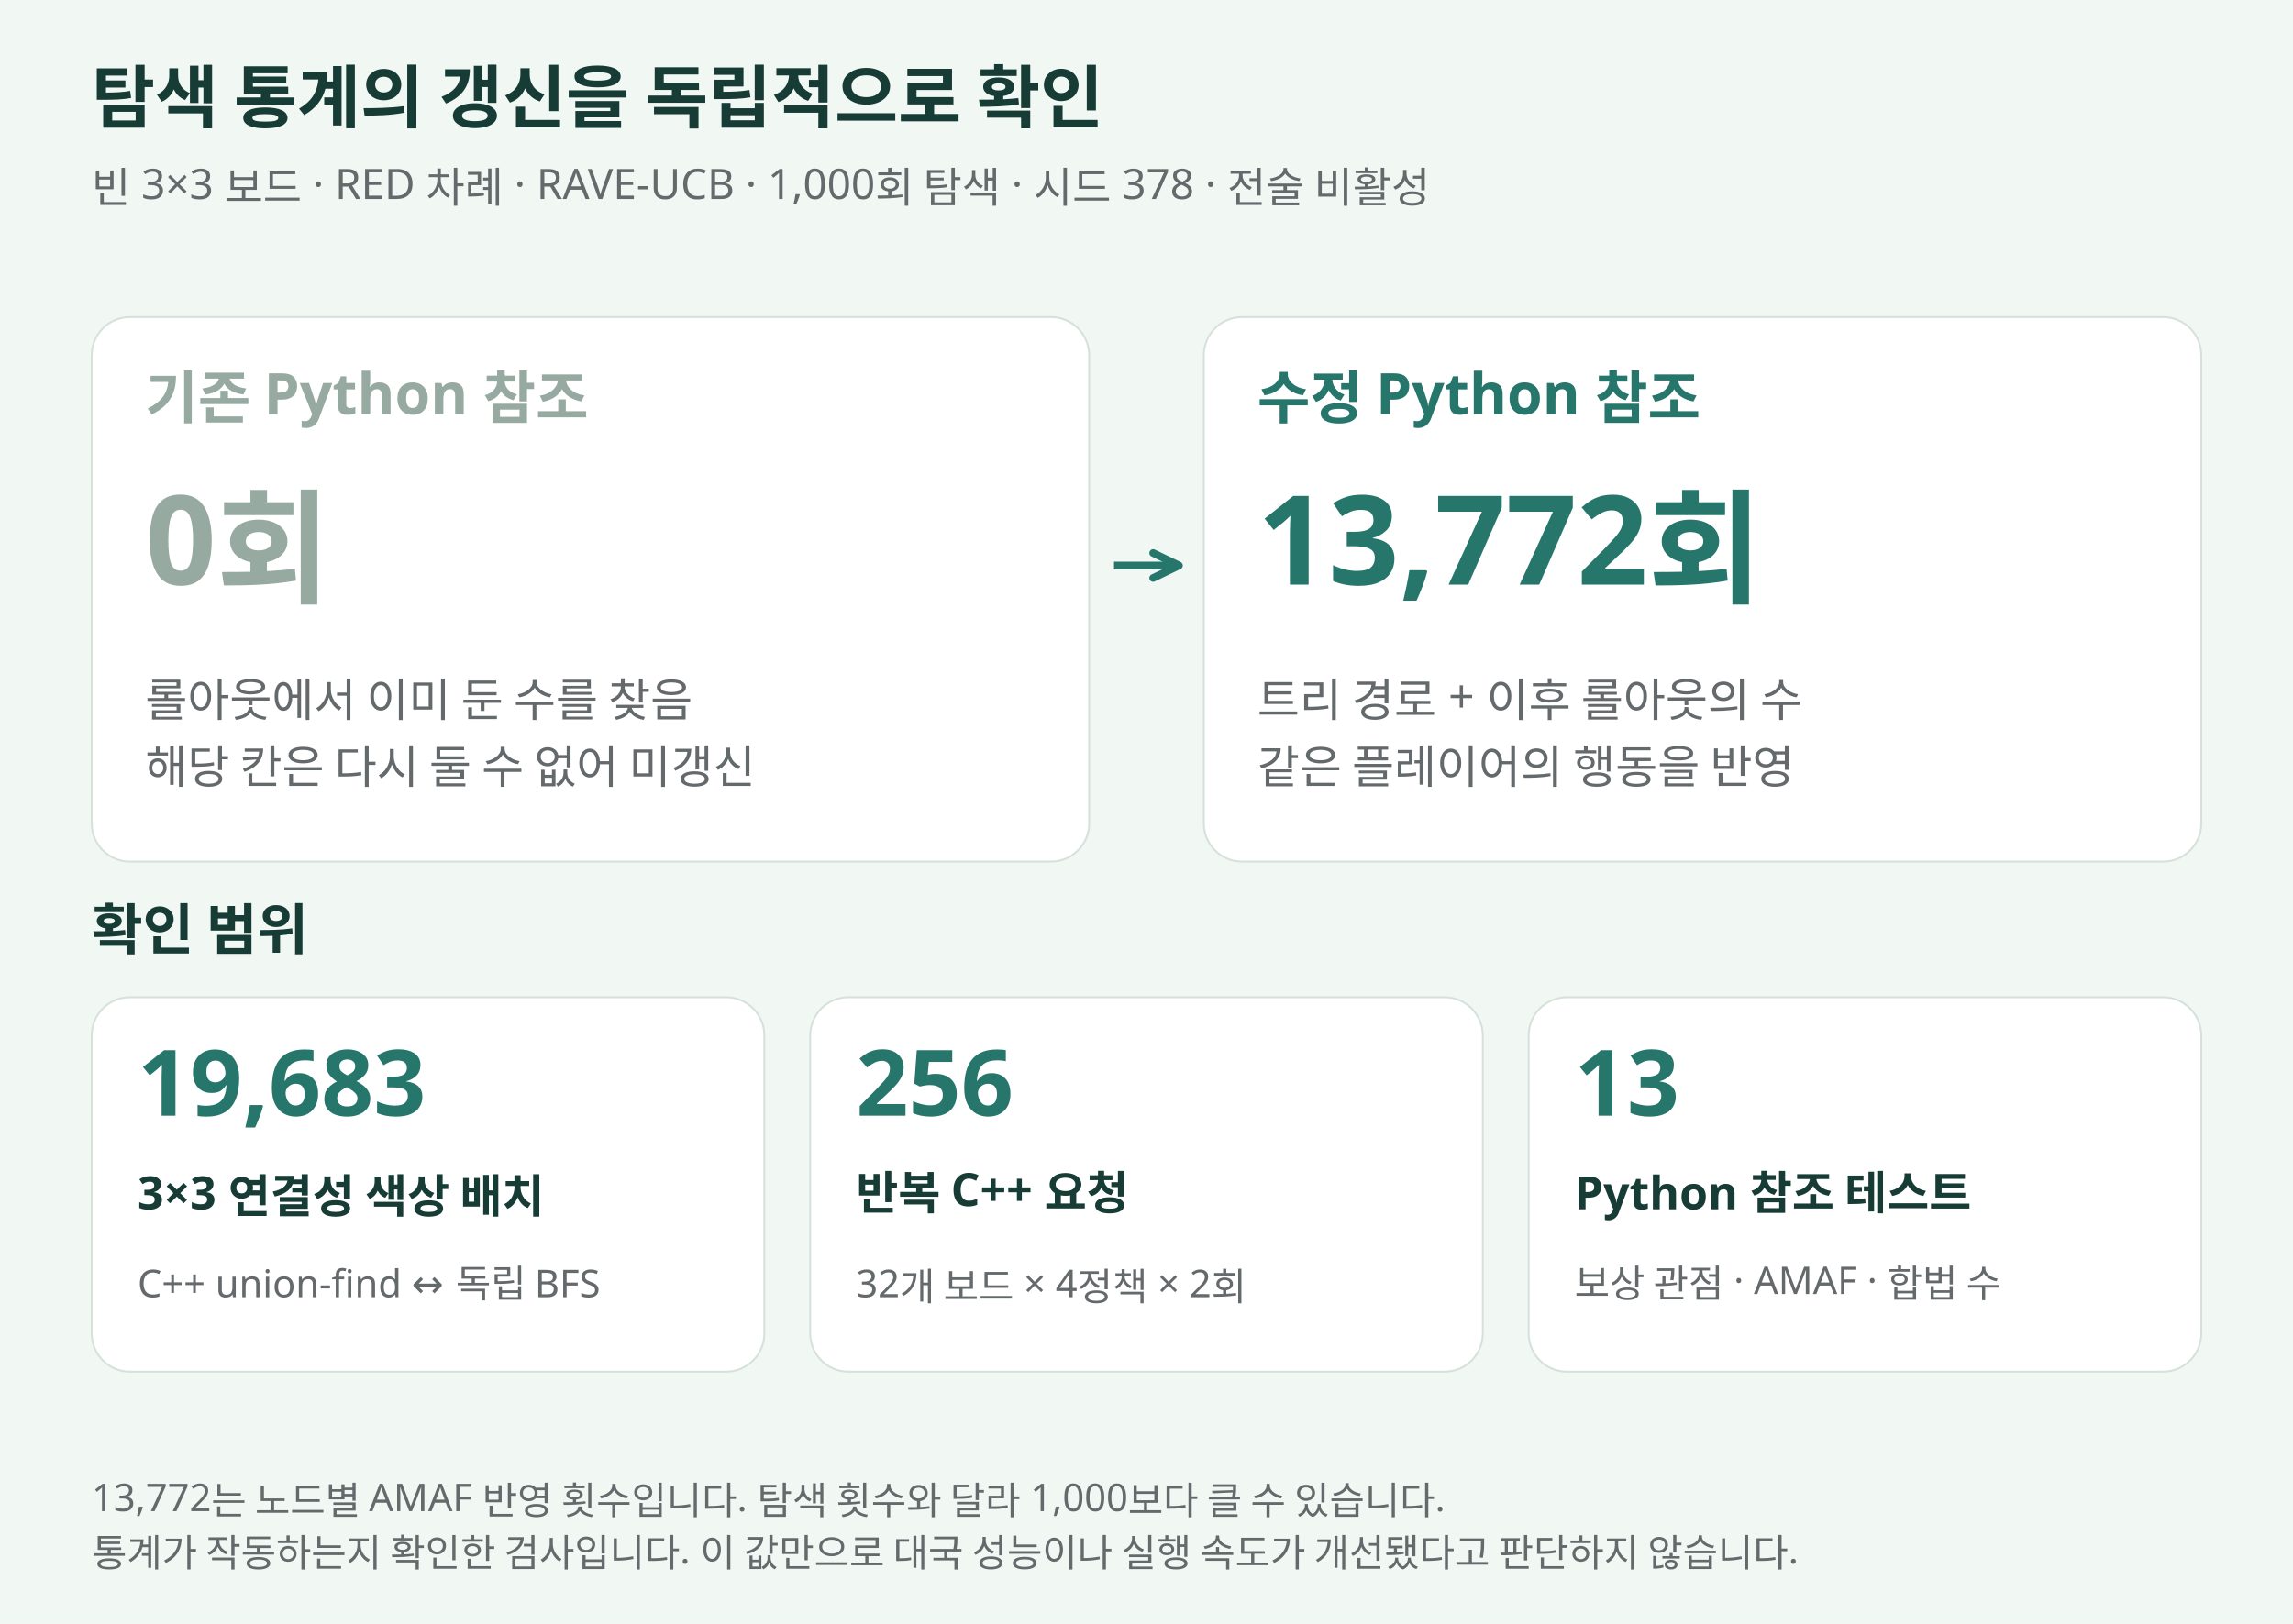
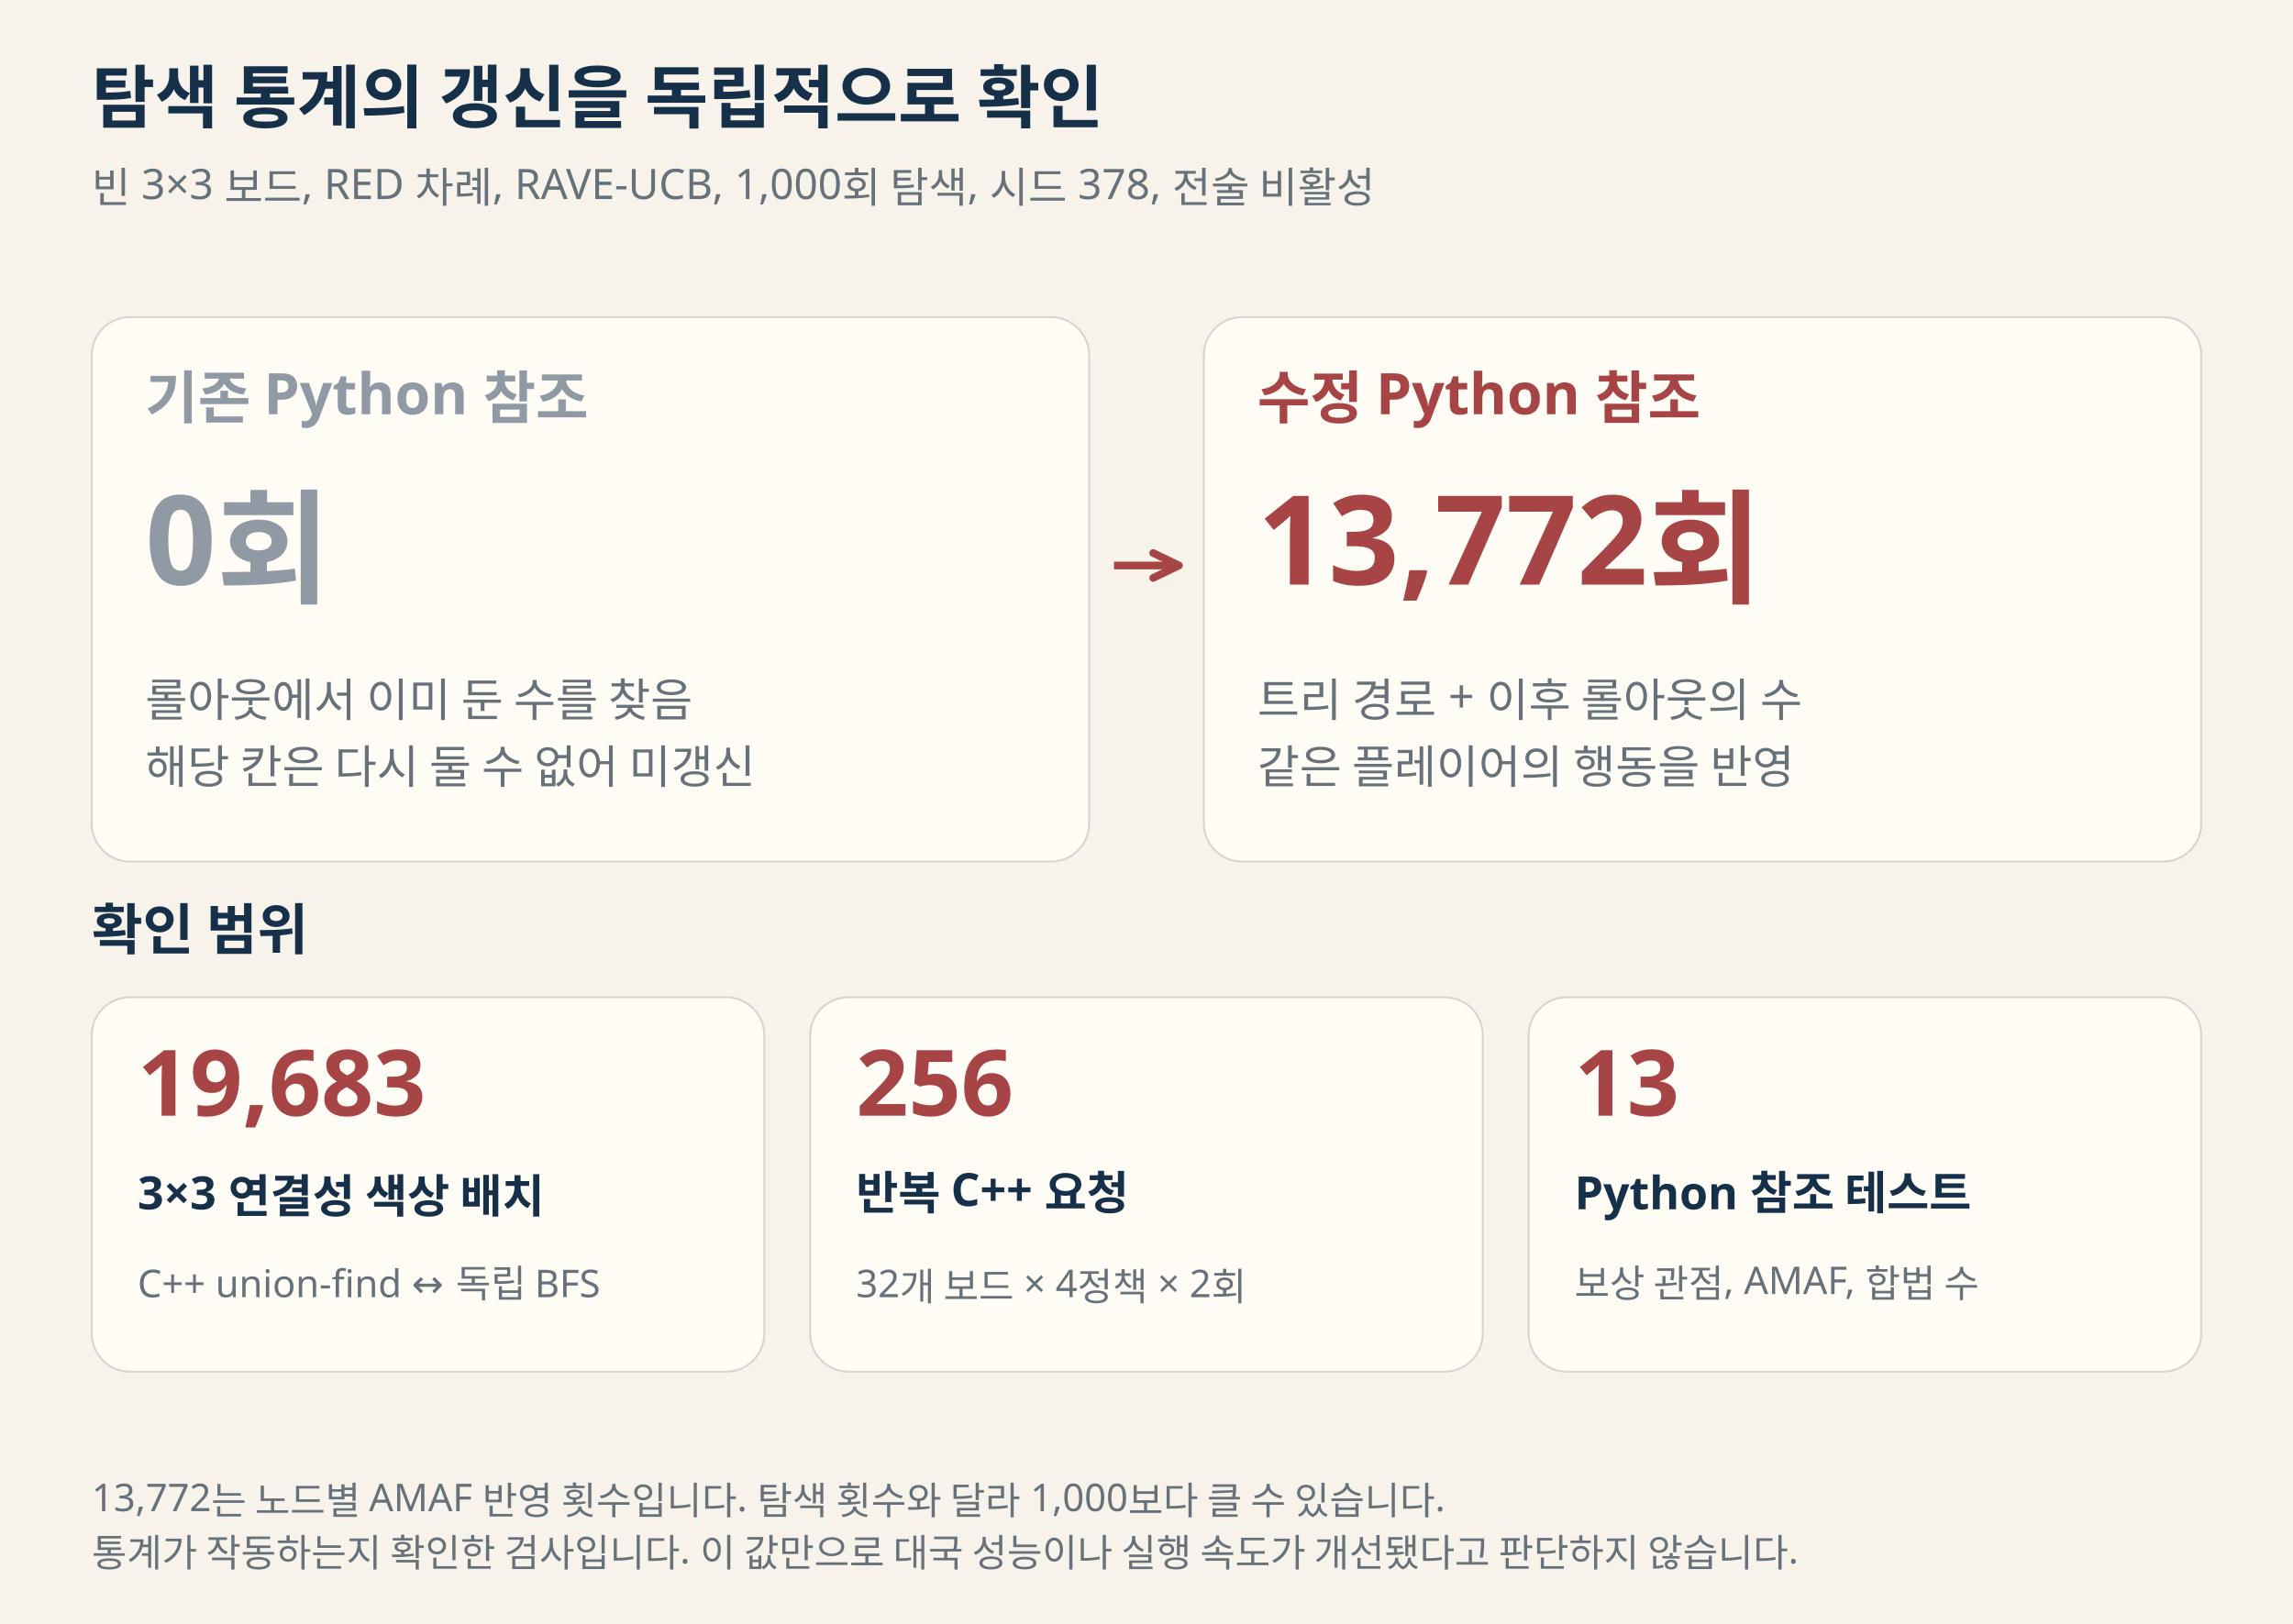
<svg xmlns="http://www.w3.org/2000/svg" width="1200" height="850" viewBox="0 0 1200 850" role="img" aria-labelledby="title desc">
  <style>text{font-family:'Noto Sans KR', 'Malgun Gothic', 'Apple SD Gothic Neo', sans-serif;font-variant-numeric:tabular-nums}</style>
-   <rect x="0" y="0" width="1200" height="850" fill="#F1F7F3" rx="0" stroke-width="1" />
-   <text x="48" y="64" fill="#173B35" font-size="36" font-weight="750" text-anchor="start">탐색 통계의 갱신을 독립적으로 확인</text>
-   <text x="48" y="106" fill="#64696B" font-size="22" font-weight="400" text-anchor="start">빈 3×3 보드 · RED 차례 · RAVE-UCB · 1,000회 탐색 · 시드 378 · 전술 비활성</text>
-   <rect x="48" y="166" width="522" height="285" fill="#FFFFFF" rx="20" stroke="#D6E1DC" stroke-width="1" />
-   <text x="76" y="219" fill="#97AAA2" font-size="30" font-weight="750" text-anchor="start">기존 Python 참조</text>
-   <text x="76" y="306" fill="#97AAA2" font-size="65" font-weight="750" text-anchor="start">0회</text>
-   <text x="76" y="375" fill="#64696B" font-size="24" font-weight="400" text-anchor="start">롤아웃에서 이미 둔 수를 찾음</text>
-   <text x="76" y="410" fill="#64696B" font-size="24" font-weight="400" text-anchor="start">해당 칸은 다시 둘 수 없어 미갱신</text>
-   <rect x="630" y="166" width="522" height="285" fill="#FFFFFF" rx="20" stroke="#D6E1DC" stroke-width="1" />
-   <text x="658" y="219" fill="#26766B" font-size="30" font-weight="750" text-anchor="start">수정 Python 참조</text>
-   <text x="658" y="306" fill="#26766B" font-size="65" font-weight="750" text-anchor="start">13,772회</text>
-   <text x="658" y="375" fill="#64696B" font-size="24" font-weight="400" text-anchor="start">트리 경로 + 이후 롤아웃의 수</text>
-   <text x="658" y="410" fill="#64696B" font-size="24" font-weight="400" text-anchor="start">같은 플레이어의 행동을 반영</text>
-   <line x1="583" y1="296" x2="617" y2="296" stroke="#26766B" stroke-width="4" />
-   <path d="M603.493,302.524 L617.000,296.000 L603.493,289.476" fill="none" stroke="#26766B" stroke-width="4" stroke-linecap="round" stroke-linejoin="round" />
-   <text x="48" y="497" fill="#173B35" font-size="29" font-weight="750" text-anchor="start">확인 범위</text>
-   <rect x="48" y="522" width="352" height="196" fill="#FFFFFF" rx="20" stroke="#D6E1DC" stroke-width="1" />
-   <text x="72" y="584" fill="#26766B" font-size="48" font-weight="750" text-anchor="start">19,683</text>
-   <text x="72" y="633" fill="#173B35" font-size="24" font-weight="700" text-anchor="start">3×3 연결성 색상 배치</text>
-   <text x="72" y="679" fill="#64696B" font-size="20" font-weight="400" text-anchor="start">C++ union-find ↔ 독립 BFS</text>
-   <rect x="424" y="522" width="352" height="196" fill="#FFFFFF" rx="20" stroke="#D6E1DC" stroke-width="1" />
-   <text x="448" y="584" fill="#26766B" font-size="48" font-weight="750" text-anchor="start">256</text>
-   <text x="448" y="633" fill="#173B35" font-size="24" font-weight="700" text-anchor="start">반복 C++ 요청</text>
-   <text x="448" y="679" fill="#64696B" font-size="20" font-weight="400" text-anchor="start">32개 보드 × 4정책 × 2회</text>
-   <rect x="800" y="522" width="352" height="196" fill="#FFFFFF" rx="20" stroke="#D6E1DC" stroke-width="1" />
-   <text x="824" y="584" fill="#26766B" font-size="48" font-weight="750" text-anchor="start">13</text>
-   <text x="824" y="633" fill="#173B35" font-size="24" font-weight="700" text-anchor="start">Python 참조 테스트</text>
-   <text x="824" y="679" fill="#64696B" font-size="20" font-weight="400" text-anchor="start">보상 관점 · AMAF · 합법 수</text>
-   <text x="48" y="791" fill="#64696B" font-size="20" font-weight="400" text-anchor="start">13,772는 노드별 AMAF 반영 횟수입니다. 탐색 횟수와 달라 1,000보다 클 수 있습니다.</text>
-   <text x="48" y="820" fill="#64696B" font-size="20" font-weight="400" text-anchor="start">통계가 작동하는지 확인한 검사입니다. 이 값만으로 대국 성능이나 실행 속도가 개선됐다고 판단하지 않습니다.</text>
+   <rect x="0" y="0" width="1200" height="850" fill="#F7F3EA" rx="0" stroke-width="1" />
+   <text x="48" y="64" fill="#17304A" font-size="36" font-weight="750" text-anchor="start">탐색 통계의 갱신을 독립적으로 확인</text>
+   <text x="48" y="106" fill="#66717A" font-size="22" font-weight="400" text-anchor="start">빈 3×3 보드, RED 차례, RAVE-UCB, 1,000회 탐색, 시드 378, 전술 비활성</text>
+   <rect x="48" y="166" width="522" height="285" fill="#FFFCF6" rx="20" stroke="#D9D3C9" stroke-width="1" />
+   <text x="76" y="219" fill="#8F9AA4" font-size="30" font-weight="750" text-anchor="start">기존 Python 참조</text>
+   <text x="76" y="306" fill="#8F9AA4" font-size="65" font-weight="750" text-anchor="start">0회</text>
+   <text x="76" y="375" fill="#66717A" font-size="24" font-weight="400" text-anchor="start">롤아웃에서 이미 둔 수를 찾음</text>
+   <text x="76" y="410" fill="#66717A" font-size="24" font-weight="400" text-anchor="start">해당 칸은 다시 둘 수 없어 미갱신</text>
+   <rect x="630" y="166" width="522" height="285" fill="#FFFCF6" rx="20" stroke="#D9D3C9" stroke-width="1" />
+   <text x="658" y="219" fill="#A74445" font-size="30" font-weight="750" text-anchor="start">수정 Python 참조</text>
+   <text x="658" y="306" fill="#A74445" font-size="65" font-weight="750" text-anchor="start">13,772회</text>
+   <text x="658" y="375" fill="#66717A" font-size="24" font-weight="400" text-anchor="start">트리 경로 + 이후 롤아웃의 수</text>
+   <text x="658" y="410" fill="#66717A" font-size="24" font-weight="400" text-anchor="start">같은 플레이어의 행동을 반영</text>
+   <line x1="583" y1="296" x2="617" y2="296" stroke="#A74445" stroke-width="4" />
+   <path d="M603.493,302.524 L617.000,296.000 L603.493,289.476" fill="none" stroke="#A74445" stroke-width="4" stroke-linecap="round" stroke-linejoin="round" />
+   <text x="48" y="497" fill="#17304A" font-size="29" font-weight="750" text-anchor="start">확인 범위</text>
+   <rect x="48" y="522" width="352" height="196" fill="#FFFCF6" rx="20" stroke="#D9D3C9" stroke-width="1" />
+   <text x="72" y="584" fill="#A74445" font-size="48" font-weight="750" text-anchor="start">19,683</text>
+   <text x="72" y="633" fill="#17304A" font-size="24" font-weight="700" text-anchor="start">3×3 연결성 색상 배치</text>
+   <text x="72" y="679" fill="#66717A" font-size="20" font-weight="400" text-anchor="start">C++ union-find ↔ 독립 BFS</text>
+   <rect x="424" y="522" width="352" height="196" fill="#FFFCF6" rx="20" stroke="#D9D3C9" stroke-width="1" />
+   <text x="448" y="584" fill="#A74445" font-size="48" font-weight="750" text-anchor="start">256</text>
+   <text x="448" y="633" fill="#17304A" font-size="24" font-weight="700" text-anchor="start">반복 C++ 요청</text>
+   <text x="448" y="679" fill="#66717A" font-size="20" font-weight="400" text-anchor="start">32개 보드 × 4정책 × 2회</text>
+   <rect x="800" y="522" width="352" height="196" fill="#FFFCF6" rx="20" stroke="#D9D3C9" stroke-width="1" />
+   <text x="824" y="584" fill="#A74445" font-size="48" font-weight="750" text-anchor="start">13</text>
+   <text x="824" y="633" fill="#17304A" font-size="24" font-weight="700" text-anchor="start">Python 참조 테스트</text>
+   <text x="824" y="679" fill="#66717A" font-size="20" font-weight="400" text-anchor="start">보상 관점, AMAF, 합법 수</text>
+   <text x="48" y="791" fill="#66717A" font-size="20" font-weight="400" text-anchor="start">13,772는 노드별 AMAF 반영 횟수입니다. 탐색 횟수와 달라 1,000보다 클 수 있습니다.</text>
+   <text x="48" y="820" fill="#66717A" font-size="20" font-weight="400" text-anchor="start">통계가 작동하는지 확인한 검사입니다. 이 값만으로 대국 성능이나 실행 속도가 개선됐다고 판단하지 않습니다.</text>
</svg>
